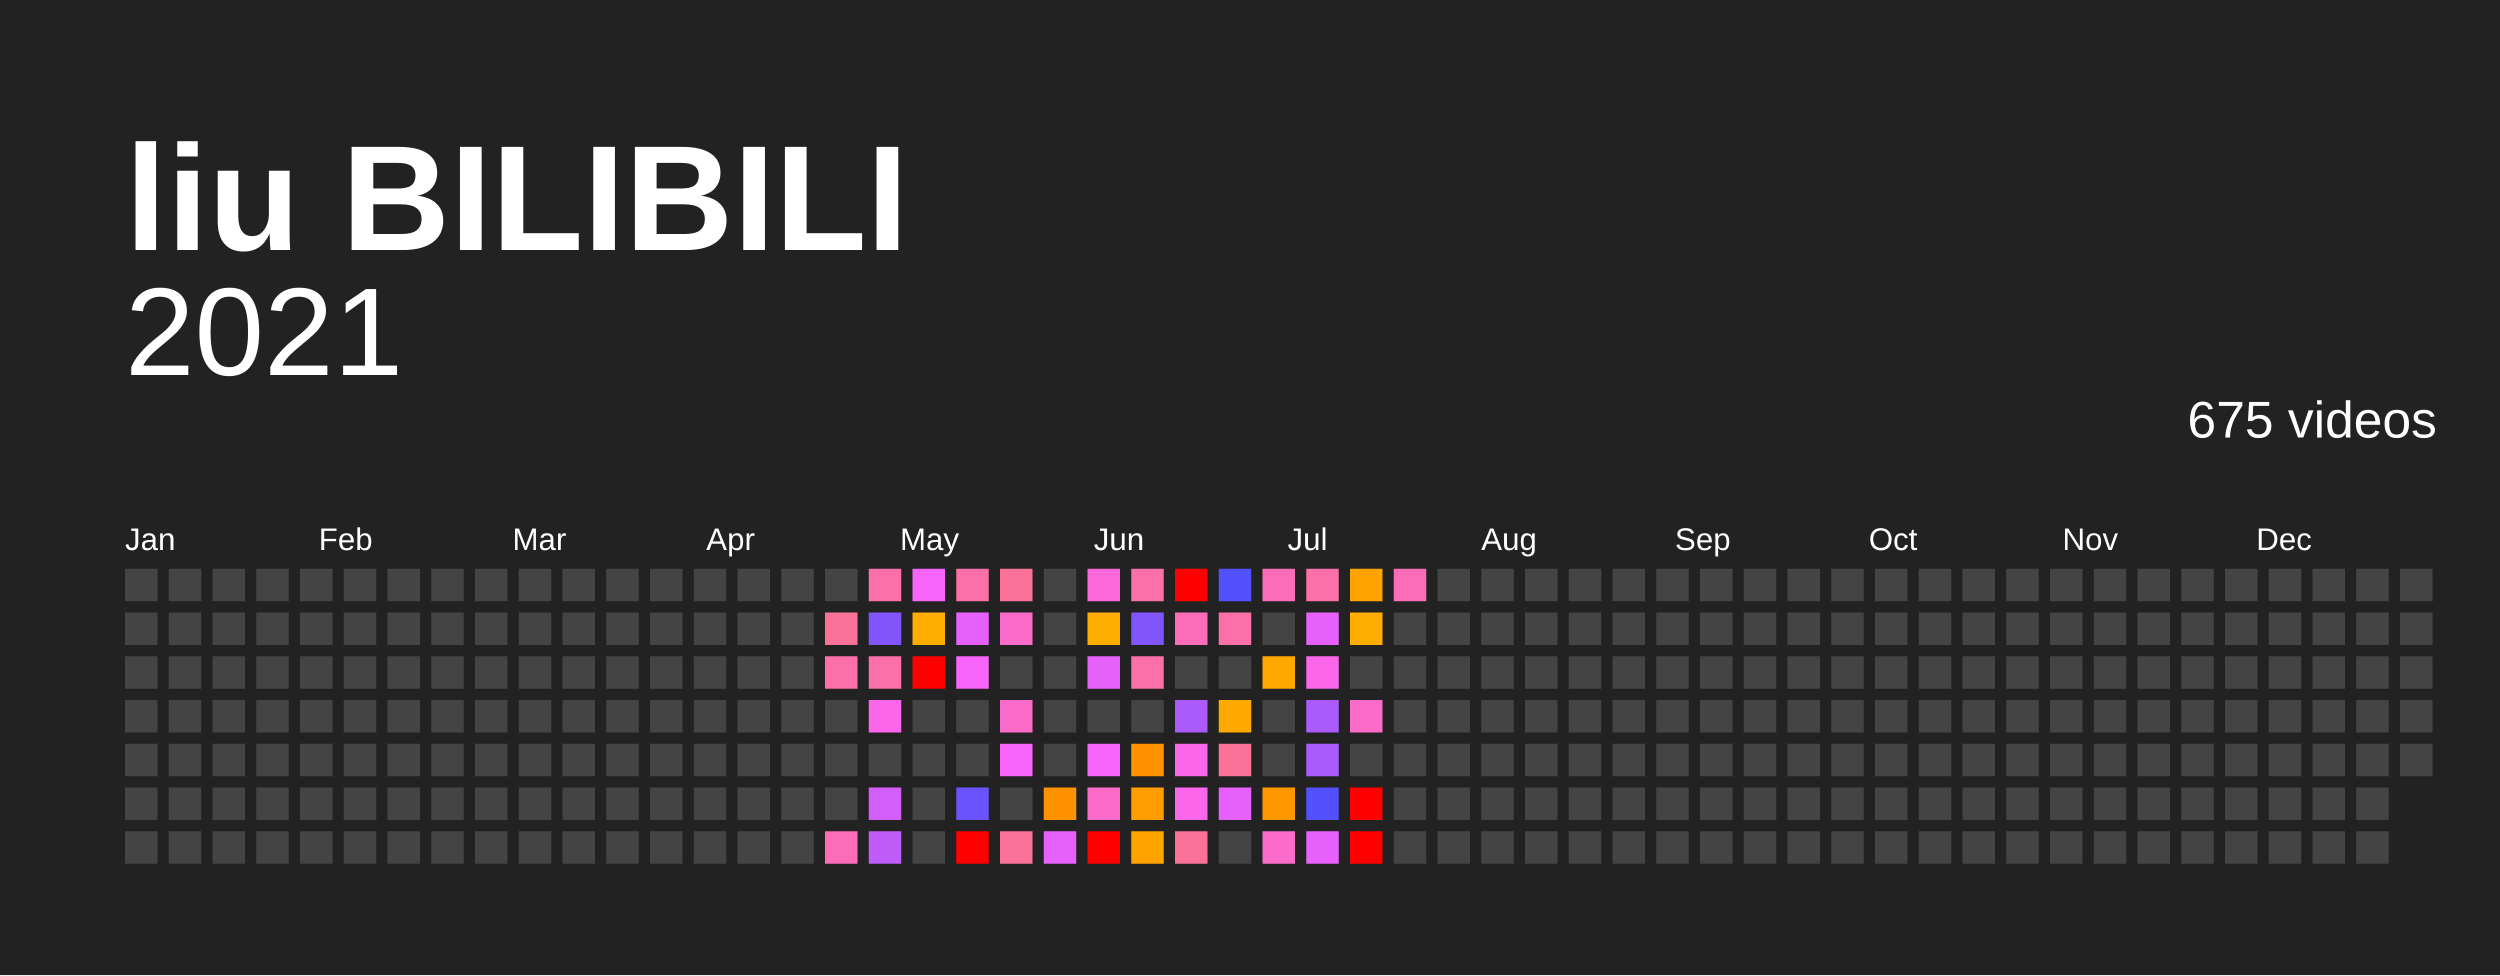
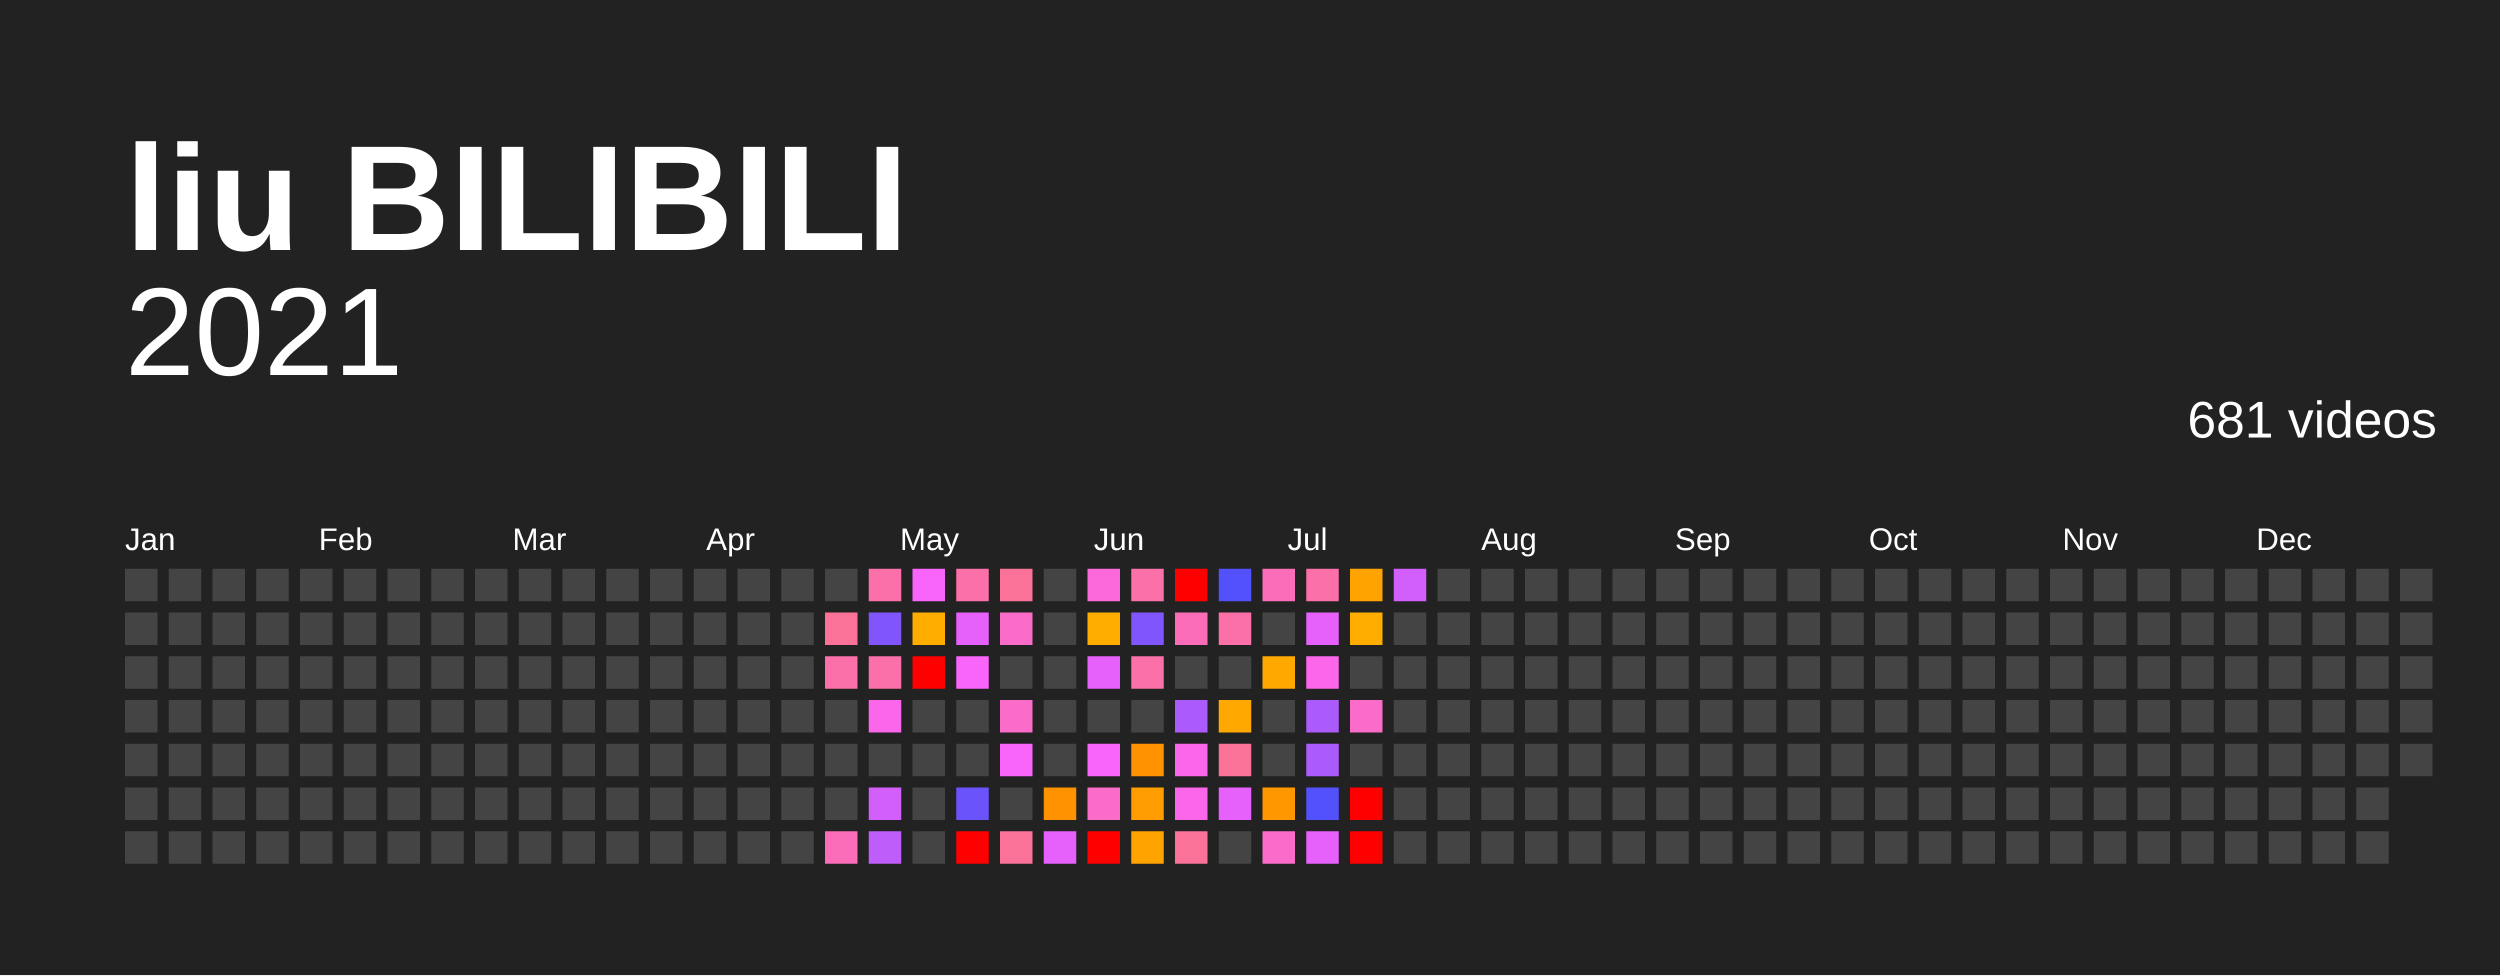
<svg xmlns="http://www.w3.org/2000/svg" baseProfile="full" height="78mm" version="1.1" viewBox="0,0,200,78" width="200mm">
  <defs />
  <rect fill="#222222" height="78" width="200" x="0" y="0" />
  <text fill="#FFFFFF" style="font-size:12px; font-family:Arial; font-weight:bold;" x="10" y="20">liu BILIBILI</text>
  <text alignment-baseline="hanging" fill="#FFFFFF" style="font-size:10.0px; font-family:Arial;" x="10" y="30">2021</text>
-   <text alignment-baseline="hanging" fill="#FFFFFF" style="font-size:4.125px; font-family:Arial;" x="175" y="35">675 videos</text>
+   <text alignment-baseline="hanging" fill="#FFFFFF" style="font-size:4.125px; font-family:Arial;" x="175" y="35">681 videos</text>
  <text fill="#FFFFFF" style="font-size:2.5px; font-family:Arial" x="10.0" y="44">Jan</text>
  <text fill="#FFFFFF" style="font-size:2.5px; font-family:Arial" x="25.5" y="44">Feb</text>
  <text fill="#FFFFFF" style="font-size:2.5px; font-family:Arial" x="41.0" y="44">Mar</text>
  <text fill="#FFFFFF" style="font-size:2.5px; font-family:Arial" x="56.5" y="44">Apr</text>
  <text fill="#FFFFFF" style="font-size:2.5px; font-family:Arial" x="72.0" y="44">May</text>
  <text fill="#FFFFFF" style="font-size:2.5px; font-family:Arial" x="87.5" y="44">Jun</text>
  <text fill="#FFFFFF" style="font-size:2.5px; font-family:Arial" x="103.0" y="44">Jul</text>
  <text fill="#FFFFFF" style="font-size:2.5px; font-family:Arial" x="118.5" y="44">Aug</text>
  <text fill="#FFFFFF" style="font-size:2.5px; font-family:Arial" x="134.0" y="44">Sep</text>
  <text fill="#FFFFFF" style="font-size:2.5px; font-family:Arial" x="149.5" y="44">Oct</text>
  <text fill="#FFFFFF" style="font-size:2.5px; font-family:Arial" x="165.0" y="44">Nov</text>
  <text fill="#FFFFFF" style="font-size:2.5px; font-family:Arial" x="180.5" y="44">Dec</text>
  <rect fill="#444444" height="2.6" width="2.6" x="10.0" y="45.5" />
  <rect fill="#444444" height="2.6" width="2.6" x="10.0" y="49.0" />
  <rect fill="#444444" height="2.6" width="2.6" x="10.0" y="52.5" />
  <rect fill="#444444" height="2.6" width="2.6" x="10.0" y="56.0" />
  <rect fill="#444444" height="2.6" width="2.6" x="10.0" y="59.5" />
  <rect fill="#444444" height="2.6" width="2.6" x="10.0" y="63.0" />
  <rect fill="#444444" height="2.6" width="2.6" x="10.0" y="66.5" />
  <rect fill="#444444" height="2.6" width="2.6" x="13.5" y="45.5" />
  <rect fill="#444444" height="2.6" width="2.6" x="13.5" y="49.0" />
  <rect fill="#444444" height="2.6" width="2.6" x="13.5" y="52.5" />
  <rect fill="#444444" height="2.6" width="2.6" x="13.5" y="56.0" />
  <rect fill="#444444" height="2.6" width="2.6" x="13.5" y="59.5" />
  <rect fill="#444444" height="2.6" width="2.6" x="13.5" y="63.0" />
  <rect fill="#444444" height="2.6" width="2.6" x="13.5" y="66.5" />
  <rect fill="#444444" height="2.6" width="2.6" x="17.0" y="45.5" />
  <rect fill="#444444" height="2.6" width="2.6" x="17.0" y="49.0" />
  <rect fill="#444444" height="2.6" width="2.6" x="17.0" y="52.5" />
  <rect fill="#444444" height="2.6" width="2.6" x="17.0" y="56.0" />
  <rect fill="#444444" height="2.6" width="2.6" x="17.0" y="59.5" />
  <rect fill="#444444" height="2.6" width="2.6" x="17.0" y="63.0" />
  <rect fill="#444444" height="2.6" width="2.6" x="17.0" y="66.5" />
  <rect fill="#444444" height="2.6" width="2.6" x="20.5" y="45.5" />
  <rect fill="#444444" height="2.6" width="2.6" x="20.5" y="49.0" />
  <rect fill="#444444" height="2.6" width="2.6" x="20.5" y="52.5" />
  <rect fill="#444444" height="2.6" width="2.6" x="20.5" y="56.0" />
  <rect fill="#444444" height="2.6" width="2.6" x="20.5" y="59.5" />
  <rect fill="#444444" height="2.6" width="2.6" x="20.5" y="63.0" />
  <rect fill="#444444" height="2.6" width="2.6" x="20.5" y="66.5" />
  <rect fill="#444444" height="2.6" width="2.6" x="24.0" y="45.5" />
  <rect fill="#444444" height="2.6" width="2.6" x="24.0" y="49.0" />
  <rect fill="#444444" height="2.6" width="2.6" x="24.0" y="52.5" />
  <rect fill="#444444" height="2.6" width="2.6" x="24.0" y="56.0" />
  <rect fill="#444444" height="2.6" width="2.6" x="24.0" y="59.5" />
  <rect fill="#444444" height="2.6" width="2.6" x="24.0" y="63.0" />
  <rect fill="#444444" height="2.6" width="2.6" x="24.0" y="66.5" />
  <rect fill="#444444" height="2.6" width="2.6" x="27.5" y="45.5" />
  <rect fill="#444444" height="2.6" width="2.6" x="27.5" y="49.0" />
  <rect fill="#444444" height="2.6" width="2.6" x="27.5" y="52.5" />
  <rect fill="#444444" height="2.6" width="2.6" x="27.5" y="56.0" />
  <rect fill="#444444" height="2.6" width="2.6" x="27.5" y="59.5" />
  <rect fill="#444444" height="2.6" width="2.6" x="27.5" y="63.0" />
  <rect fill="#444444" height="2.6" width="2.6" x="27.5" y="66.5" />
  <rect fill="#444444" height="2.6" width="2.6" x="31.0" y="45.5" />
  <rect fill="#444444" height="2.6" width="2.6" x="31.0" y="49.0" />
  <rect fill="#444444" height="2.6" width="2.6" x="31.0" y="52.5" />
  <rect fill="#444444" height="2.6" width="2.6" x="31.0" y="56.0" />
  <rect fill="#444444" height="2.6" width="2.6" x="31.0" y="59.5" />
  <rect fill="#444444" height="2.6" width="2.6" x="31.0" y="63.0" />
  <rect fill="#444444" height="2.6" width="2.6" x="31.0" y="66.5" />
  <rect fill="#444444" height="2.6" width="2.6" x="34.5" y="45.5" />
  <rect fill="#444444" height="2.6" width="2.6" x="34.5" y="49.0" />
  <rect fill="#444444" height="2.6" width="2.6" x="34.5" y="52.5" />
  <rect fill="#444444" height="2.6" width="2.6" x="34.5" y="56.0" />
  <rect fill="#444444" height="2.6" width="2.6" x="34.5" y="59.5" />
  <rect fill="#444444" height="2.6" width="2.6" x="34.5" y="63.0" />
  <rect fill="#444444" height="2.6" width="2.6" x="34.5" y="66.5" />
  <rect fill="#444444" height="2.6" width="2.6" x="38.0" y="45.5" />
  <rect fill="#444444" height="2.6" width="2.6" x="38.0" y="49.0" />
  <rect fill="#444444" height="2.6" width="2.6" x="38.0" y="52.5" />
  <rect fill="#444444" height="2.6" width="2.6" x="38.0" y="56.0" />
  <rect fill="#444444" height="2.6" width="2.6" x="38.0" y="59.5" />
  <rect fill="#444444" height="2.6" width="2.6" x="38.0" y="63.0" />
  <rect fill="#444444" height="2.6" width="2.6" x="38.0" y="66.5" />
  <rect fill="#444444" height="2.6" width="2.6" x="41.5" y="45.5" />
  <rect fill="#444444" height="2.6" width="2.6" x="41.5" y="49.0" />
  <rect fill="#444444" height="2.6" width="2.6" x="41.5" y="52.5" />
  <rect fill="#444444" height="2.6" width="2.6" x="41.5" y="56.0" />
  <rect fill="#444444" height="2.6" width="2.6" x="41.5" y="59.5" />
  <rect fill="#444444" height="2.6" width="2.6" x="41.5" y="63.0" />
  <rect fill="#444444" height="2.6" width="2.6" x="41.5" y="66.5" />
  <rect fill="#444444" height="2.6" width="2.6" x="45.0" y="45.5" />
  <rect fill="#444444" height="2.6" width="2.6" x="45.0" y="49.0" />
  <rect fill="#444444" height="2.6" width="2.6" x="45.0" y="52.5" />
  <rect fill="#444444" height="2.6" width="2.6" x="45.0" y="56.0" />
  <rect fill="#444444" height="2.6" width="2.6" x="45.0" y="59.5" />
  <rect fill="#444444" height="2.6" width="2.6" x="45.0" y="63.0" />
  <rect fill="#444444" height="2.6" width="2.6" x="45.0" y="66.5" />
  <rect fill="#444444" height="2.6" width="2.6" x="48.5" y="45.5" />
  <rect fill="#444444" height="2.6" width="2.6" x="48.5" y="49.0" />
  <rect fill="#444444" height="2.6" width="2.6" x="48.5" y="52.5" />
  <rect fill="#444444" height="2.6" width="2.6" x="48.5" y="56.0" />
  <rect fill="#444444" height="2.6" width="2.6" x="48.5" y="59.5" />
  <rect fill="#444444" height="2.6" width="2.6" x="48.5" y="63.0" />
  <rect fill="#444444" height="2.6" width="2.6" x="48.5" y="66.5" />
  <rect fill="#444444" height="2.6" width="2.6" x="52.0" y="45.5" />
  <rect fill="#444444" height="2.6" width="2.6" x="52.0" y="49.0" />
  <rect fill="#444444" height="2.6" width="2.6" x="52.0" y="52.5" />
  <rect fill="#444444" height="2.6" width="2.6" x="52.0" y="56.0" />
  <rect fill="#444444" height="2.6" width="2.6" x="52.0" y="59.5" />
  <rect fill="#444444" height="2.6" width="2.6" x="52.0" y="63.0" />
  <rect fill="#444444" height="2.6" width="2.6" x="52.0" y="66.5" />
  <rect fill="#444444" height="2.6" width="2.6" x="55.5" y="45.5" />
  <rect fill="#444444" height="2.6" width="2.6" x="55.5" y="49.0" />
  <rect fill="#444444" height="2.6" width="2.6" x="55.5" y="52.5" />
  <rect fill="#444444" height="2.6" width="2.6" x="55.5" y="56.0" />
  <rect fill="#444444" height="2.6" width="2.6" x="55.5" y="59.5" />
  <rect fill="#444444" height="2.6" width="2.6" x="55.5" y="63.0" />
  <rect fill="#444444" height="2.6" width="2.6" x="55.5" y="66.5" />
  <rect fill="#444444" height="2.6" width="2.6" x="59.0" y="45.5" />
  <rect fill="#444444" height="2.6" width="2.6" x="59.0" y="49.0" />
  <rect fill="#444444" height="2.6" width="2.6" x="59.0" y="52.5" />
  <rect fill="#444444" height="2.6" width="2.6" x="59.0" y="56.0" />
  <rect fill="#444444" height="2.6" width="2.6" x="59.0" y="59.5" />
  <rect fill="#444444" height="2.6" width="2.6" x="59.0" y="63.0" />
  <rect fill="#444444" height="2.6" width="2.6" x="59.0" y="66.5" />
  <rect fill="#444444" height="2.6" width="2.6" x="62.5" y="45.5" />
  <rect fill="#444444" height="2.6" width="2.6" x="62.5" y="49.0" />
  <rect fill="#444444" height="2.6" width="2.6" x="62.5" y="52.5" />
  <rect fill="#444444" height="2.6" width="2.6" x="62.5" y="56.0" />
  <rect fill="#444444" height="2.6" width="2.6" x="62.5" y="59.5" />
  <rect fill="#444444" height="2.6" width="2.6" x="62.5" y="63.0" />
  <rect fill="#444444" height="2.6" width="2.6" x="62.5" y="66.5" />
  <rect fill="#444444" height="2.6" width="2.6" x="66.0" y="45.5" />
  <rect fill="#fb7299" height="2.6" width="2.6" x="66.0" y="49.0" />
  <rect fill="#fb70a8" height="2.6" width="2.6" x="66.0" y="52.5" />
  <rect fill="#444444" height="2.6" width="2.6" x="66.0" y="56.0" />
  <rect fill="#444444" height="2.6" width="2.6" x="66.0" y="59.5" />
  <rect fill="#444444" height="2.6" width="2.6" x="66.0" y="63.0" />
  <rect fill="#fb6db8" height="2.6" width="2.6" x="66.0" y="66.5" />
  <rect fill="#fb70a8" height="2.6" width="2.6" x="69.5" y="45.5" />
  <rect fill="#8055fb" height="2.6" width="2.6" x="69.5" y="49.0" />
  <rect fill="#fb70a8" height="2.6" width="2.6" x="69.5" y="52.5" />
  <rect fill="#fb66eb" height="2.6" width="2.6" x="69.5" y="56.0" />
  <rect fill="#444444" height="2.6" width="2.6" x="69.5" y="59.5" />
  <rect fill="#d35ffb" height="2.6" width="2.6" x="69.5" y="63.0" />
  <rect fill="#bf5dfb" height="2.6" width="2.6" x="69.5" y="66.5" />
  <rect fill="#f964fb" height="2.6" width="2.6" x="73.0" y="45.5" />
  <rect fill="#ffae00" height="2.6" width="2.6" x="73.0" y="49.0" />
  <rect fill="red" height="2.6" width="2.6" x="73.0" y="52.5" />
  <rect fill="#444444" height="2.6" width="2.6" x="73.0" y="56.0" />
  <rect fill="#444444" height="2.6" width="2.6" x="73.0" y="59.5" />
  <rect fill="#444444" height="2.6" width="2.6" x="73.0" y="63.0" />
  <rect fill="#444444" height="2.6" width="2.6" x="73.0" y="66.5" />
  <rect fill="#fb70a8" height="2.6" width="2.6" x="76.5" y="45.5" />
  <rect fill="#e661fb" height="2.6" width="2.6" x="76.5" y="49.0" />
  <rect fill="#f964fb" height="2.6" width="2.6" x="76.5" y="52.5" />
  <rect fill="#444444" height="2.6" width="2.6" x="76.5" y="56.0" />
  <rect fill="#444444" height="2.6" width="2.6" x="76.5" y="59.5" />
  <rect fill="#6a53fb" height="2.6" width="2.6" x="76.5" y="63.0" />
  <rect fill="red" height="2.6" width="2.6" x="76.5" y="66.5" />
  <rect fill="#fb7299" height="2.6" width="2.6" x="80.0" y="45.5" />
  <rect fill="#fb6bc9" height="2.6" width="2.6" x="80.0" y="49.0" />
  <rect fill="#444444" height="2.6" width="2.6" x="80.0" y="52.5" />
  <rect fill="#fb6bc9" height="2.6" width="2.6" x="80.0" y="56.0" />
  <rect fill="#f964fb" height="2.6" width="2.6" x="80.0" y="59.5" />
  <rect fill="#444444" height="2.6" width="2.6" x="80.0" y="63.0" />
  <rect fill="#fb7299" height="2.6" width="2.6" x="80.0" y="66.5" />
  <rect fill="#444444" height="2.6" width="2.6" x="83.5" y="45.5" />
  <rect fill="#444444" height="2.6" width="2.6" x="83.5" y="49.0" />
  <rect fill="#444444" height="2.6" width="2.6" x="83.5" y="52.5" />
  <rect fill="#444444" height="2.6" width="2.6" x="83.5" y="56.0" />
  <rect fill="#444444" height="2.6" width="2.6" x="83.5" y="59.5" />
  <rect fill="#ff9200" height="2.6" width="2.6" x="83.5" y="63.0" />
  <rect fill="#e661fb" height="2.6" width="2.6" x="83.5" y="66.5" />
  <rect fill="#fb69da" height="2.6" width="2.6" x="87.0" y="45.5" />
  <rect fill="#ffae00" height="2.6" width="2.6" x="87.0" y="49.0" />
  <rect fill="#e661fb" height="2.6" width="2.6" x="87.0" y="52.5" />
  <rect fill="#444444" height="2.6" width="2.6" x="87.0" y="56.0" />
  <rect fill="#f964fb" height="2.6" width="2.6" x="87.0" y="59.5" />
  <rect fill="#fb6bc9" height="2.6" width="2.6" x="87.0" y="63.0" />
  <rect fill="red" height="2.6" width="2.6" x="87.0" y="66.5" />
  <rect fill="#fb70a8" height="2.6" width="2.6" x="90.5" y="45.5" />
  <rect fill="#8055fb" height="2.6" width="2.6" x="90.5" y="49.0" />
  <rect fill="#fb70a8" height="2.6" width="2.6" x="90.5" y="52.5" />
  <rect fill="#444444" height="2.6" width="2.6" x="90.5" y="56.0" />
  <rect fill="#ff9200" height="2.6" width="2.6" x="90.5" y="59.5" />
  <rect fill="#ff9d00" height="2.6" width="2.6" x="90.5" y="63.0" />
  <rect fill="#ffa300" height="2.6" width="2.6" x="90.5" y="66.5" />
  <rect fill="red" height="2.6" width="2.6" x="94.0" y="45.5" />
  <rect fill="#fb6db8" height="2.6" width="2.6" x="94.0" y="49.0" />
  <rect fill="#444444" height="2.6" width="2.6" x="94.0" y="52.5" />
  <rect fill="#ab5afb" height="2.6" width="2.6" x="94.0" y="56.0" />
  <rect fill="#fb66eb" height="2.6" width="2.6" x="94.0" y="59.5" />
  <rect fill="#fb66eb" height="2.6" width="2.6" x="94.0" y="63.0" />
  <rect fill="#fb7299" height="2.6" width="2.6" x="94.0" y="66.5" />
  <rect fill="#5351fc" height="2.6" width="2.6" x="97.5" y="45.5" />
  <rect fill="#fb70a8" height="2.6" width="2.6" x="97.5" y="49.0" />
  <rect fill="#444444" height="2.6" width="2.6" x="97.5" y="52.5" />
  <rect fill="#ffa800" height="2.6" width="2.6" x="97.5" y="56.0" />
  <rect fill="#fb7299" height="2.6" width="2.6" x="97.5" y="59.5" />
  <rect fill="#e661fb" height="2.6" width="2.6" x="97.5" y="63.0" />
  <rect fill="#444444" height="2.6" width="2.6" x="97.5" y="66.5" />
  <rect fill="#fb6db8" height="2.6" width="2.6" x="101.0" y="45.5" />
  <rect fill="#444444" height="2.6" width="2.6" x="101.0" y="49.0" />
  <rect fill="#ffa800" height="2.6" width="2.6" x="101.0" y="52.5" />
  <rect fill="#444444" height="2.6" width="2.6" x="101.0" y="56.0" />
  <rect fill="#444444" height="2.6" width="2.6" x="101.0" y="59.5" />
  <rect fill="#ff9800" height="2.6" width="2.6" x="101.0" y="63.0" />
  <rect fill="#fb6bc9" height="2.6" width="2.6" x="101.0" y="66.5" />
  <rect fill="#fb70a8" height="2.6" width="2.6" x="104.5" y="45.5" />
  <rect fill="#e661fb" height="2.6" width="2.6" x="104.5" y="49.0" />
  <rect fill="#fb66eb" height="2.6" width="2.6" x="104.5" y="52.5" />
  <rect fill="#ab5afb" height="2.6" width="2.6" x="104.5" y="56.0" />
  <rect fill="#ab5afb" height="2.6" width="2.6" x="104.5" y="59.5" />
  <rect fill="#5351fc" height="2.6" width="2.6" x="104.5" y="63.0" />
  <rect fill="#e661fb" height="2.6" width="2.6" x="104.5" y="66.5" />
  <rect fill="#ffa300" height="2.6" width="2.6" x="108.0" y="45.5" />
  <rect fill="#ffae00" height="2.6" width="2.6" x="108.0" y="49.0" />
  <rect fill="#444444" height="2.6" width="2.6" x="108.0" y="52.5" />
  <rect fill="#fb6bc9" height="2.6" width="2.6" x="108.0" y="56.0" />
  <rect fill="#444444" height="2.6" width="2.6" x="108.0" y="59.5" />
  <rect fill="red" height="2.6" width="2.6" x="108.0" y="63.0" />
  <rect fill="red" height="2.6" width="2.6" x="108.0" y="66.5" />
-   <rect fill="#fb6db8" height="2.6" width="2.6" x="111.5" y="45.5" />
+   <rect fill="#d35ffb" height="2.6" width="2.6" x="111.5" y="45.5" />
  <rect fill="#444444" height="2.6" width="2.6" x="111.5" y="49.0" />
  <rect fill="#444444" height="2.6" width="2.6" x="111.5" y="52.5" />
  <rect fill="#444444" height="2.6" width="2.6" x="111.5" y="56.0" />
  <rect fill="#444444" height="2.6" width="2.6" x="111.5" y="59.5" />
  <rect fill="#444444" height="2.6" width="2.6" x="111.5" y="63.0" />
  <rect fill="#444444" height="2.6" width="2.6" x="111.5" y="66.5" />
  <rect fill="#444444" height="2.6" width="2.6" x="115.0" y="45.5" />
  <rect fill="#444444" height="2.6" width="2.6" x="115.0" y="49.0" />
  <rect fill="#444444" height="2.6" width="2.6" x="115.0" y="52.5" />
  <rect fill="#444444" height="2.6" width="2.6" x="115.0" y="56.0" />
  <rect fill="#444444" height="2.6" width="2.6" x="115.0" y="59.5" />
  <rect fill="#444444" height="2.6" width="2.6" x="115.0" y="63.0" />
  <rect fill="#444444" height="2.6" width="2.6" x="115.0" y="66.5" />
  <rect fill="#444444" height="2.6" width="2.6" x="118.5" y="45.5" />
  <rect fill="#444444" height="2.6" width="2.6" x="118.5" y="49.0" />
  <rect fill="#444444" height="2.6" width="2.6" x="118.5" y="52.5" />
  <rect fill="#444444" height="2.6" width="2.6" x="118.5" y="56.0" />
  <rect fill="#444444" height="2.6" width="2.6" x="118.5" y="59.5" />
  <rect fill="#444444" height="2.6" width="2.6" x="118.5" y="63.0" />
  <rect fill="#444444" height="2.6" width="2.6" x="118.5" y="66.5" />
  <rect fill="#444444" height="2.6" width="2.6" x="122.0" y="45.5" />
  <rect fill="#444444" height="2.6" width="2.6" x="122.0" y="49.0" />
  <rect fill="#444444" height="2.6" width="2.6" x="122.0" y="52.5" />
  <rect fill="#444444" height="2.6" width="2.6" x="122.0" y="56.0" />
  <rect fill="#444444" height="2.6" width="2.6" x="122.0" y="59.5" />
  <rect fill="#444444" height="2.6" width="2.6" x="122.0" y="63.0" />
  <rect fill="#444444" height="2.6" width="2.6" x="122.0" y="66.5" />
  <rect fill="#444444" height="2.6" width="2.6" x="125.5" y="45.5" />
  <rect fill="#444444" height="2.6" width="2.6" x="125.5" y="49.0" />
  <rect fill="#444444" height="2.6" width="2.6" x="125.5" y="52.5" />
  <rect fill="#444444" height="2.6" width="2.6" x="125.5" y="56.0" />
  <rect fill="#444444" height="2.6" width="2.6" x="125.5" y="59.5" />
  <rect fill="#444444" height="2.6" width="2.6" x="125.5" y="63.0" />
  <rect fill="#444444" height="2.6" width="2.6" x="125.5" y="66.5" />
  <rect fill="#444444" height="2.6" width="2.6" x="129.0" y="45.5" />
  <rect fill="#444444" height="2.6" width="2.6" x="129.0" y="49.0" />
  <rect fill="#444444" height="2.6" width="2.6" x="129.0" y="52.5" />
  <rect fill="#444444" height="2.6" width="2.6" x="129.0" y="56.0" />
  <rect fill="#444444" height="2.6" width="2.6" x="129.0" y="59.5" />
  <rect fill="#444444" height="2.6" width="2.6" x="129.0" y="63.0" />
  <rect fill="#444444" height="2.6" width="2.6" x="129.0" y="66.5" />
  <rect fill="#444444" height="2.6" width="2.6" x="132.5" y="45.5" />
  <rect fill="#444444" height="2.6" width="2.6" x="132.5" y="49.0" />
  <rect fill="#444444" height="2.6" width="2.6" x="132.5" y="52.5" />
  <rect fill="#444444" height="2.6" width="2.6" x="132.5" y="56.0" />
  <rect fill="#444444" height="2.6" width="2.6" x="132.5" y="59.5" />
  <rect fill="#444444" height="2.6" width="2.6" x="132.5" y="63.0" />
  <rect fill="#444444" height="2.6" width="2.6" x="132.5" y="66.5" />
  <rect fill="#444444" height="2.6" width="2.6" x="136.0" y="45.5" />
  <rect fill="#444444" height="2.6" width="2.6" x="136.0" y="49.0" />
  <rect fill="#444444" height="2.6" width="2.6" x="136.0" y="52.5" />
  <rect fill="#444444" height="2.6" width="2.6" x="136.0" y="56.0" />
  <rect fill="#444444" height="2.6" width="2.6" x="136.0" y="59.5" />
  <rect fill="#444444" height="2.6" width="2.6" x="136.0" y="63.0" />
  <rect fill="#444444" height="2.6" width="2.6" x="136.0" y="66.5" />
  <rect fill="#444444" height="2.6" width="2.6" x="139.5" y="45.5" />
  <rect fill="#444444" height="2.6" width="2.6" x="139.5" y="49.0" />
  <rect fill="#444444" height="2.6" width="2.6" x="139.5" y="52.5" />
  <rect fill="#444444" height="2.6" width="2.6" x="139.5" y="56.0" />
  <rect fill="#444444" height="2.6" width="2.6" x="139.5" y="59.5" />
  <rect fill="#444444" height="2.6" width="2.6" x="139.5" y="63.0" />
  <rect fill="#444444" height="2.6" width="2.6" x="139.5" y="66.5" />
  <rect fill="#444444" height="2.6" width="2.6" x="143.0" y="45.5" />
  <rect fill="#444444" height="2.6" width="2.6" x="143.0" y="49.0" />
  <rect fill="#444444" height="2.6" width="2.6" x="143.0" y="52.5" />
  <rect fill="#444444" height="2.6" width="2.6" x="143.0" y="56.0" />
  <rect fill="#444444" height="2.6" width="2.6" x="143.0" y="59.5" />
  <rect fill="#444444" height="2.6" width="2.6" x="143.0" y="63.0" />
  <rect fill="#444444" height="2.6" width="2.6" x="143.0" y="66.5" />
  <rect fill="#444444" height="2.6" width="2.6" x="146.5" y="45.5" />
  <rect fill="#444444" height="2.6" width="2.6" x="146.5" y="49.0" />
  <rect fill="#444444" height="2.6" width="2.6" x="146.5" y="52.5" />
  <rect fill="#444444" height="2.6" width="2.6" x="146.5" y="56.0" />
  <rect fill="#444444" height="2.6" width="2.6" x="146.5" y="59.5" />
  <rect fill="#444444" height="2.6" width="2.6" x="146.5" y="63.0" />
  <rect fill="#444444" height="2.6" width="2.6" x="146.5" y="66.5" />
  <rect fill="#444444" height="2.6" width="2.6" x="150.0" y="45.5" />
  <rect fill="#444444" height="2.6" width="2.6" x="150.0" y="49.0" />
  <rect fill="#444444" height="2.6" width="2.6" x="150.0" y="52.5" />
  <rect fill="#444444" height="2.6" width="2.6" x="150.0" y="56.0" />
  <rect fill="#444444" height="2.6" width="2.6" x="150.0" y="59.5" />
  <rect fill="#444444" height="2.6" width="2.6" x="150.0" y="63.0" />
  <rect fill="#444444" height="2.6" width="2.6" x="150.0" y="66.5" />
  <rect fill="#444444" height="2.6" width="2.6" x="153.5" y="45.5" />
  <rect fill="#444444" height="2.6" width="2.6" x="153.5" y="49.0" />
  <rect fill="#444444" height="2.6" width="2.6" x="153.5" y="52.5" />
  <rect fill="#444444" height="2.6" width="2.6" x="153.5" y="56.0" />
  <rect fill="#444444" height="2.6" width="2.6" x="153.5" y="59.5" />
  <rect fill="#444444" height="2.6" width="2.6" x="153.5" y="63.0" />
  <rect fill="#444444" height="2.6" width="2.6" x="153.5" y="66.5" />
  <rect fill="#444444" height="2.6" width="2.6" x="157.0" y="45.5" />
  <rect fill="#444444" height="2.6" width="2.6" x="157.0" y="49.0" />
  <rect fill="#444444" height="2.6" width="2.6" x="157.0" y="52.5" />
  <rect fill="#444444" height="2.6" width="2.6" x="157.0" y="56.0" />
  <rect fill="#444444" height="2.6" width="2.6" x="157.0" y="59.5" />
  <rect fill="#444444" height="2.6" width="2.6" x="157.0" y="63.0" />
  <rect fill="#444444" height="2.6" width="2.6" x="157.0" y="66.5" />
  <rect fill="#444444" height="2.6" width="2.6" x="160.5" y="45.5" />
  <rect fill="#444444" height="2.6" width="2.6" x="160.5" y="49.0" />
  <rect fill="#444444" height="2.6" width="2.6" x="160.5" y="52.5" />
  <rect fill="#444444" height="2.6" width="2.6" x="160.5" y="56.0" />
  <rect fill="#444444" height="2.6" width="2.6" x="160.5" y="59.5" />
  <rect fill="#444444" height="2.6" width="2.6" x="160.5" y="63.0" />
  <rect fill="#444444" height="2.6" width="2.6" x="160.5" y="66.5" />
  <rect fill="#444444" height="2.6" width="2.6" x="164.0" y="45.5" />
  <rect fill="#444444" height="2.6" width="2.6" x="164.0" y="49.0" />
  <rect fill="#444444" height="2.6" width="2.6" x="164.0" y="52.5" />
  <rect fill="#444444" height="2.6" width="2.6" x="164.0" y="56.0" />
  <rect fill="#444444" height="2.6" width="2.6" x="164.0" y="59.5" />
  <rect fill="#444444" height="2.6" width="2.6" x="164.0" y="63.0" />
  <rect fill="#444444" height="2.6" width="2.6" x="164.0" y="66.5" />
  <rect fill="#444444" height="2.6" width="2.6" x="167.5" y="45.5" />
  <rect fill="#444444" height="2.6" width="2.6" x="167.5" y="49.0" />
  <rect fill="#444444" height="2.6" width="2.6" x="167.5" y="52.5" />
  <rect fill="#444444" height="2.6" width="2.6" x="167.5" y="56.0" />
  <rect fill="#444444" height="2.6" width="2.6" x="167.5" y="59.5" />
  <rect fill="#444444" height="2.6" width="2.6" x="167.5" y="63.0" />
  <rect fill="#444444" height="2.6" width="2.6" x="167.5" y="66.5" />
  <rect fill="#444444" height="2.6" width="2.6" x="171.0" y="45.5" />
  <rect fill="#444444" height="2.6" width="2.6" x="171.0" y="49.0" />
  <rect fill="#444444" height="2.6" width="2.6" x="171.0" y="52.5" />
  <rect fill="#444444" height="2.6" width="2.6" x="171.0" y="56.0" />
  <rect fill="#444444" height="2.6" width="2.6" x="171.0" y="59.5" />
  <rect fill="#444444" height="2.6" width="2.6" x="171.0" y="63.0" />
  <rect fill="#444444" height="2.6" width="2.6" x="171.0" y="66.5" />
  <rect fill="#444444" height="2.6" width="2.6" x="174.5" y="45.5" />
  <rect fill="#444444" height="2.6" width="2.6" x="174.5" y="49.0" />
  <rect fill="#444444" height="2.6" width="2.6" x="174.5" y="52.5" />
  <rect fill="#444444" height="2.6" width="2.6" x="174.5" y="56.0" />
  <rect fill="#444444" height="2.6" width="2.6" x="174.5" y="59.5" />
  <rect fill="#444444" height="2.6" width="2.6" x="174.5" y="63.0" />
  <rect fill="#444444" height="2.6" width="2.6" x="174.5" y="66.5" />
  <rect fill="#444444" height="2.6" width="2.6" x="178.0" y="45.5" />
  <rect fill="#444444" height="2.6" width="2.6" x="178.0" y="49.0" />
  <rect fill="#444444" height="2.6" width="2.6" x="178.0" y="52.5" />
  <rect fill="#444444" height="2.6" width="2.6" x="178.0" y="56.0" />
  <rect fill="#444444" height="2.6" width="2.6" x="178.0" y="59.5" />
  <rect fill="#444444" height="2.6" width="2.6" x="178.0" y="63.0" />
  <rect fill="#444444" height="2.6" width="2.6" x="178.0" y="66.5" />
  <rect fill="#444444" height="2.6" width="2.6" x="181.5" y="45.5" />
  <rect fill="#444444" height="2.6" width="2.6" x="181.5" y="49.0" />
  <rect fill="#444444" height="2.6" width="2.6" x="181.5" y="52.5" />
  <rect fill="#444444" height="2.6" width="2.6" x="181.5" y="56.0" />
  <rect fill="#444444" height="2.6" width="2.6" x="181.5" y="59.5" />
  <rect fill="#444444" height="2.6" width="2.6" x="181.5" y="63.0" />
  <rect fill="#444444" height="2.6" width="2.6" x="181.5" y="66.5" />
  <rect fill="#444444" height="2.6" width="2.6" x="185.0" y="45.5" />
  <rect fill="#444444" height="2.6" width="2.6" x="185.0" y="49.0" />
  <rect fill="#444444" height="2.6" width="2.6" x="185.0" y="52.5" />
  <rect fill="#444444" height="2.6" width="2.6" x="185.0" y="56.0" />
  <rect fill="#444444" height="2.6" width="2.6" x="185.0" y="59.5" />
  <rect fill="#444444" height="2.6" width="2.6" x="185.0" y="63.0" />
  <rect fill="#444444" height="2.6" width="2.6" x="185.0" y="66.5" />
  <rect fill="#444444" height="2.6" width="2.6" x="188.5" y="45.5" />
  <rect fill="#444444" height="2.6" width="2.6" x="188.5" y="49.0" />
  <rect fill="#444444" height="2.6" width="2.6" x="188.5" y="52.5" />
  <rect fill="#444444" height="2.6" width="2.6" x="188.5" y="56.0" />
  <rect fill="#444444" height="2.6" width="2.6" x="188.5" y="59.5" />
  <rect fill="#444444" height="2.6" width="2.6" x="188.5" y="63.0" />
  <rect fill="#444444" height="2.6" width="2.6" x="188.5" y="66.5" />
  <rect fill="#444444" height="2.6" width="2.6" x="192.0" y="45.5" />
  <rect fill="#444444" height="2.6" width="2.6" x="192.0" y="49.0" />
  <rect fill="#444444" height="2.6" width="2.6" x="192.0" y="52.5" />
  <rect fill="#444444" height="2.6" width="2.6" x="192.0" y="56.0" />
  <rect fill="#444444" height="2.6" width="2.6" x="192.0" y="59.5" />
</svg>
